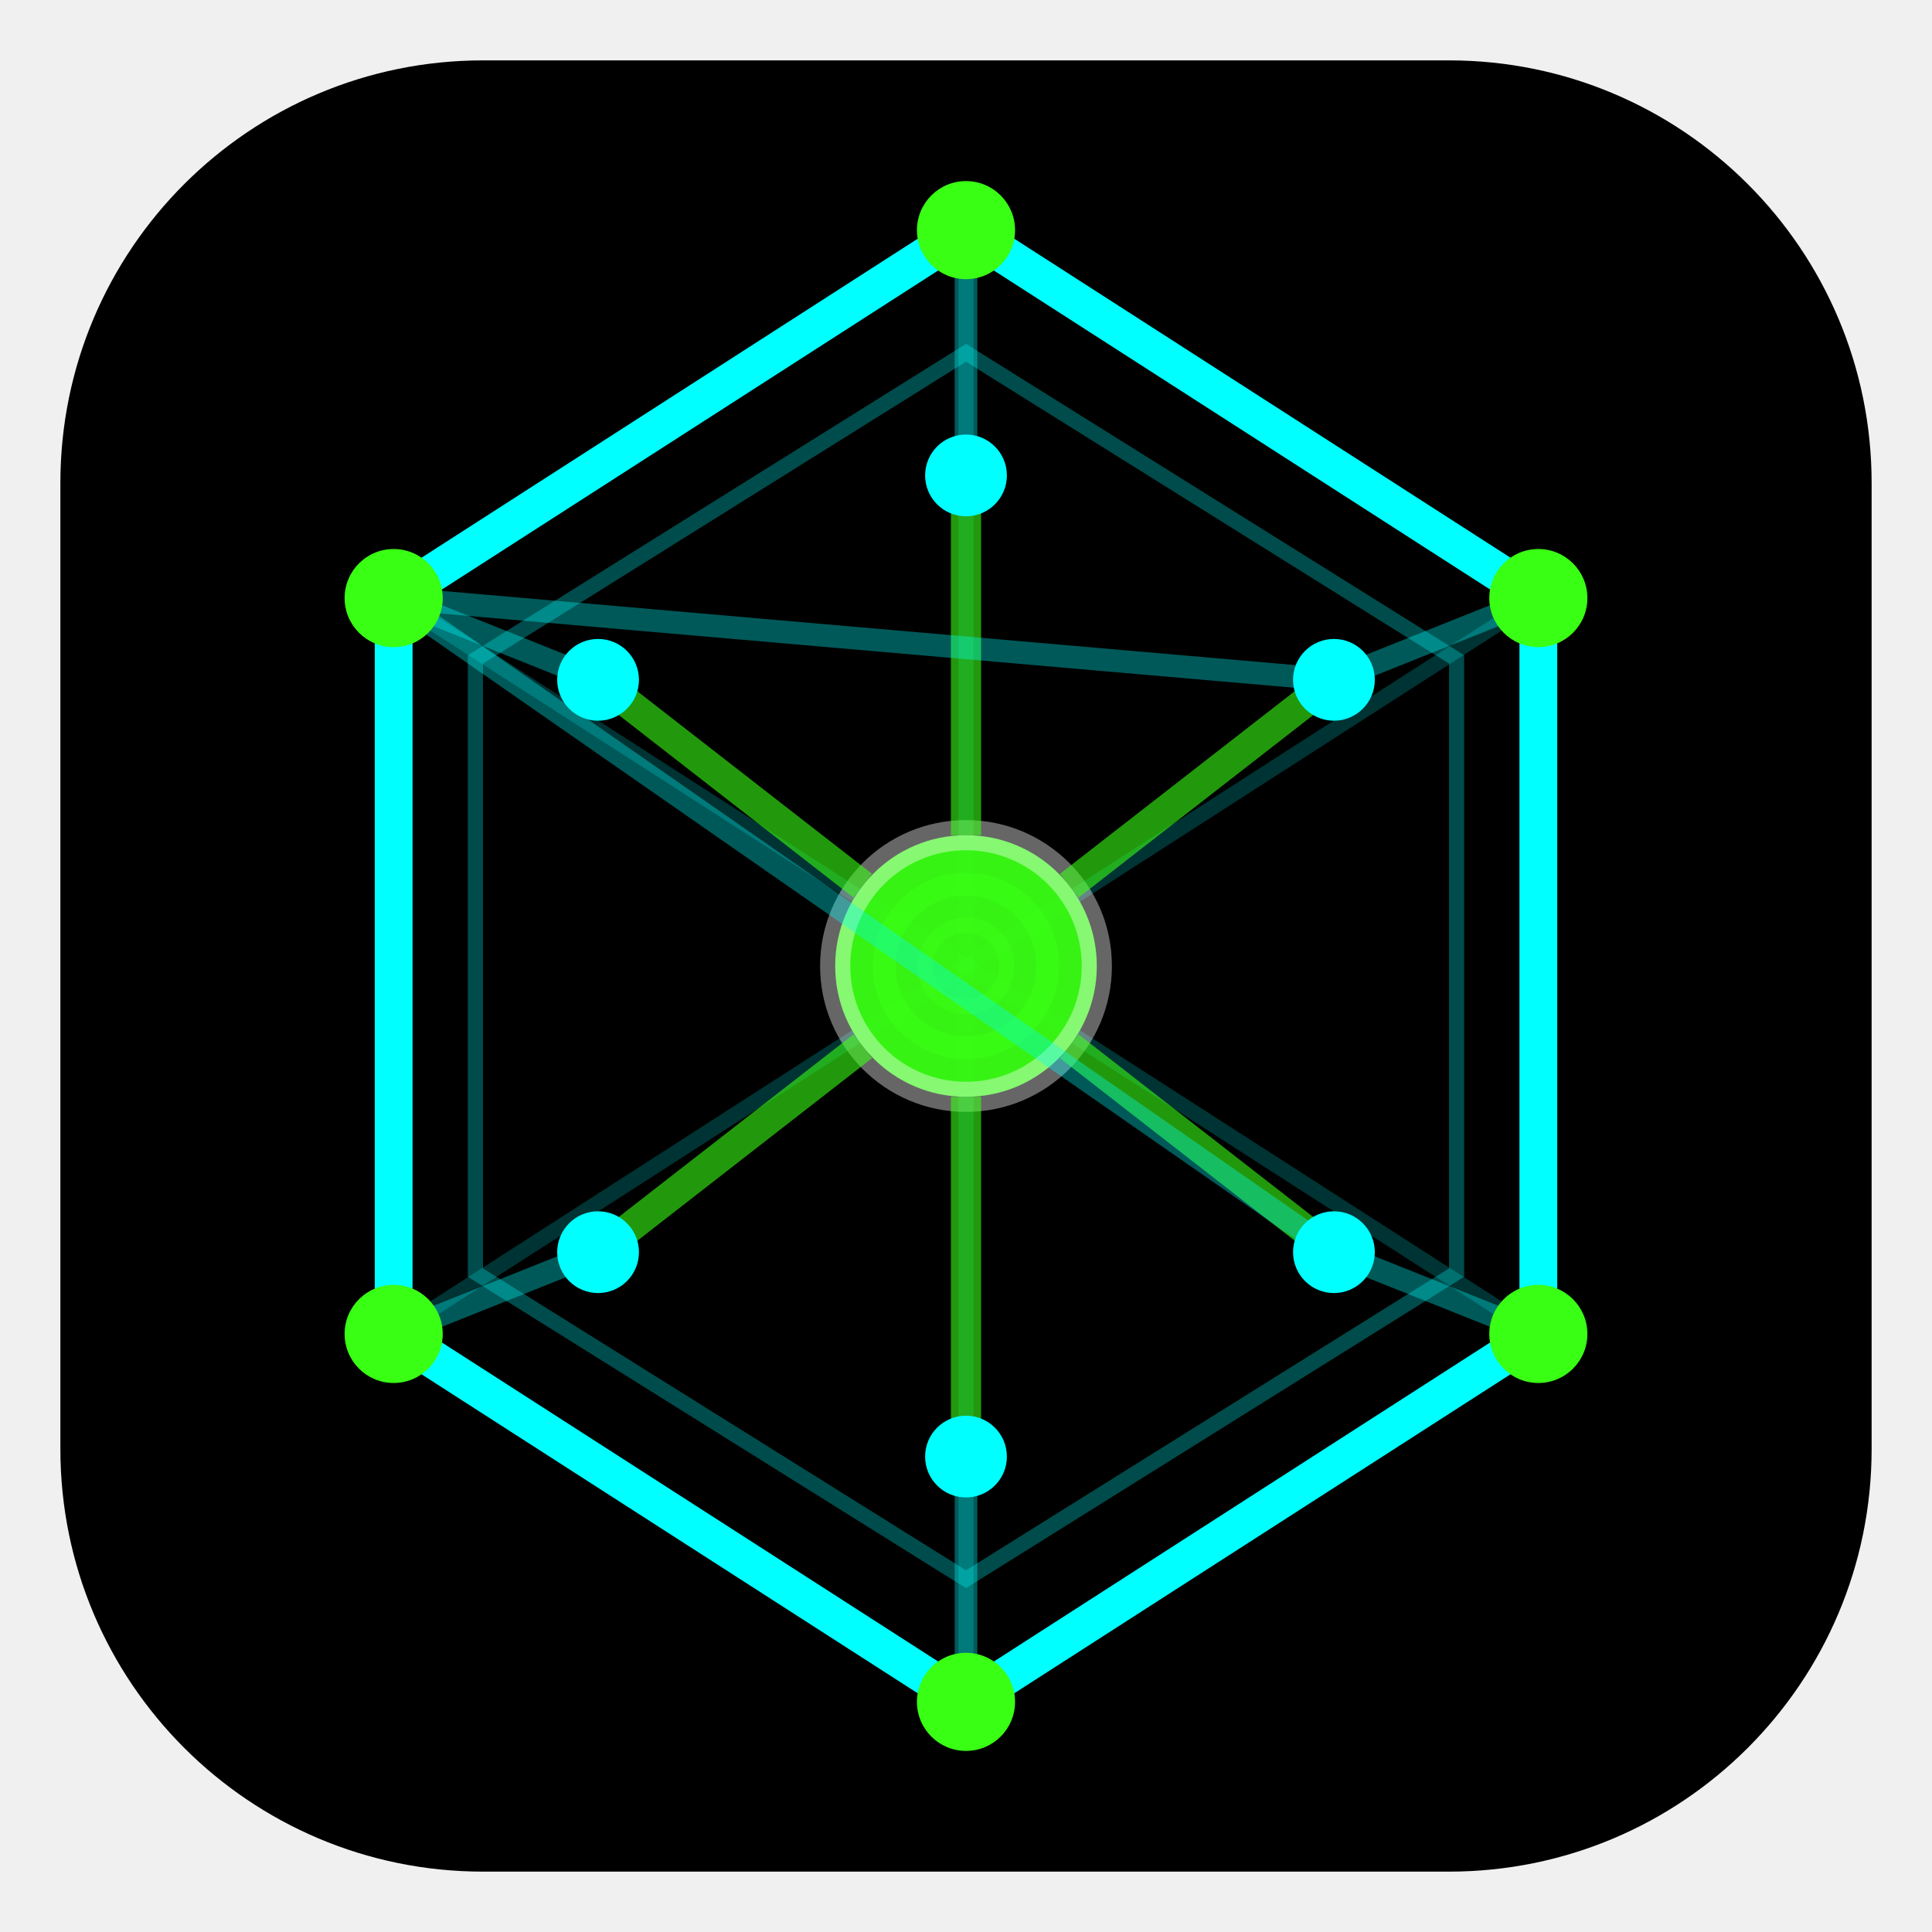
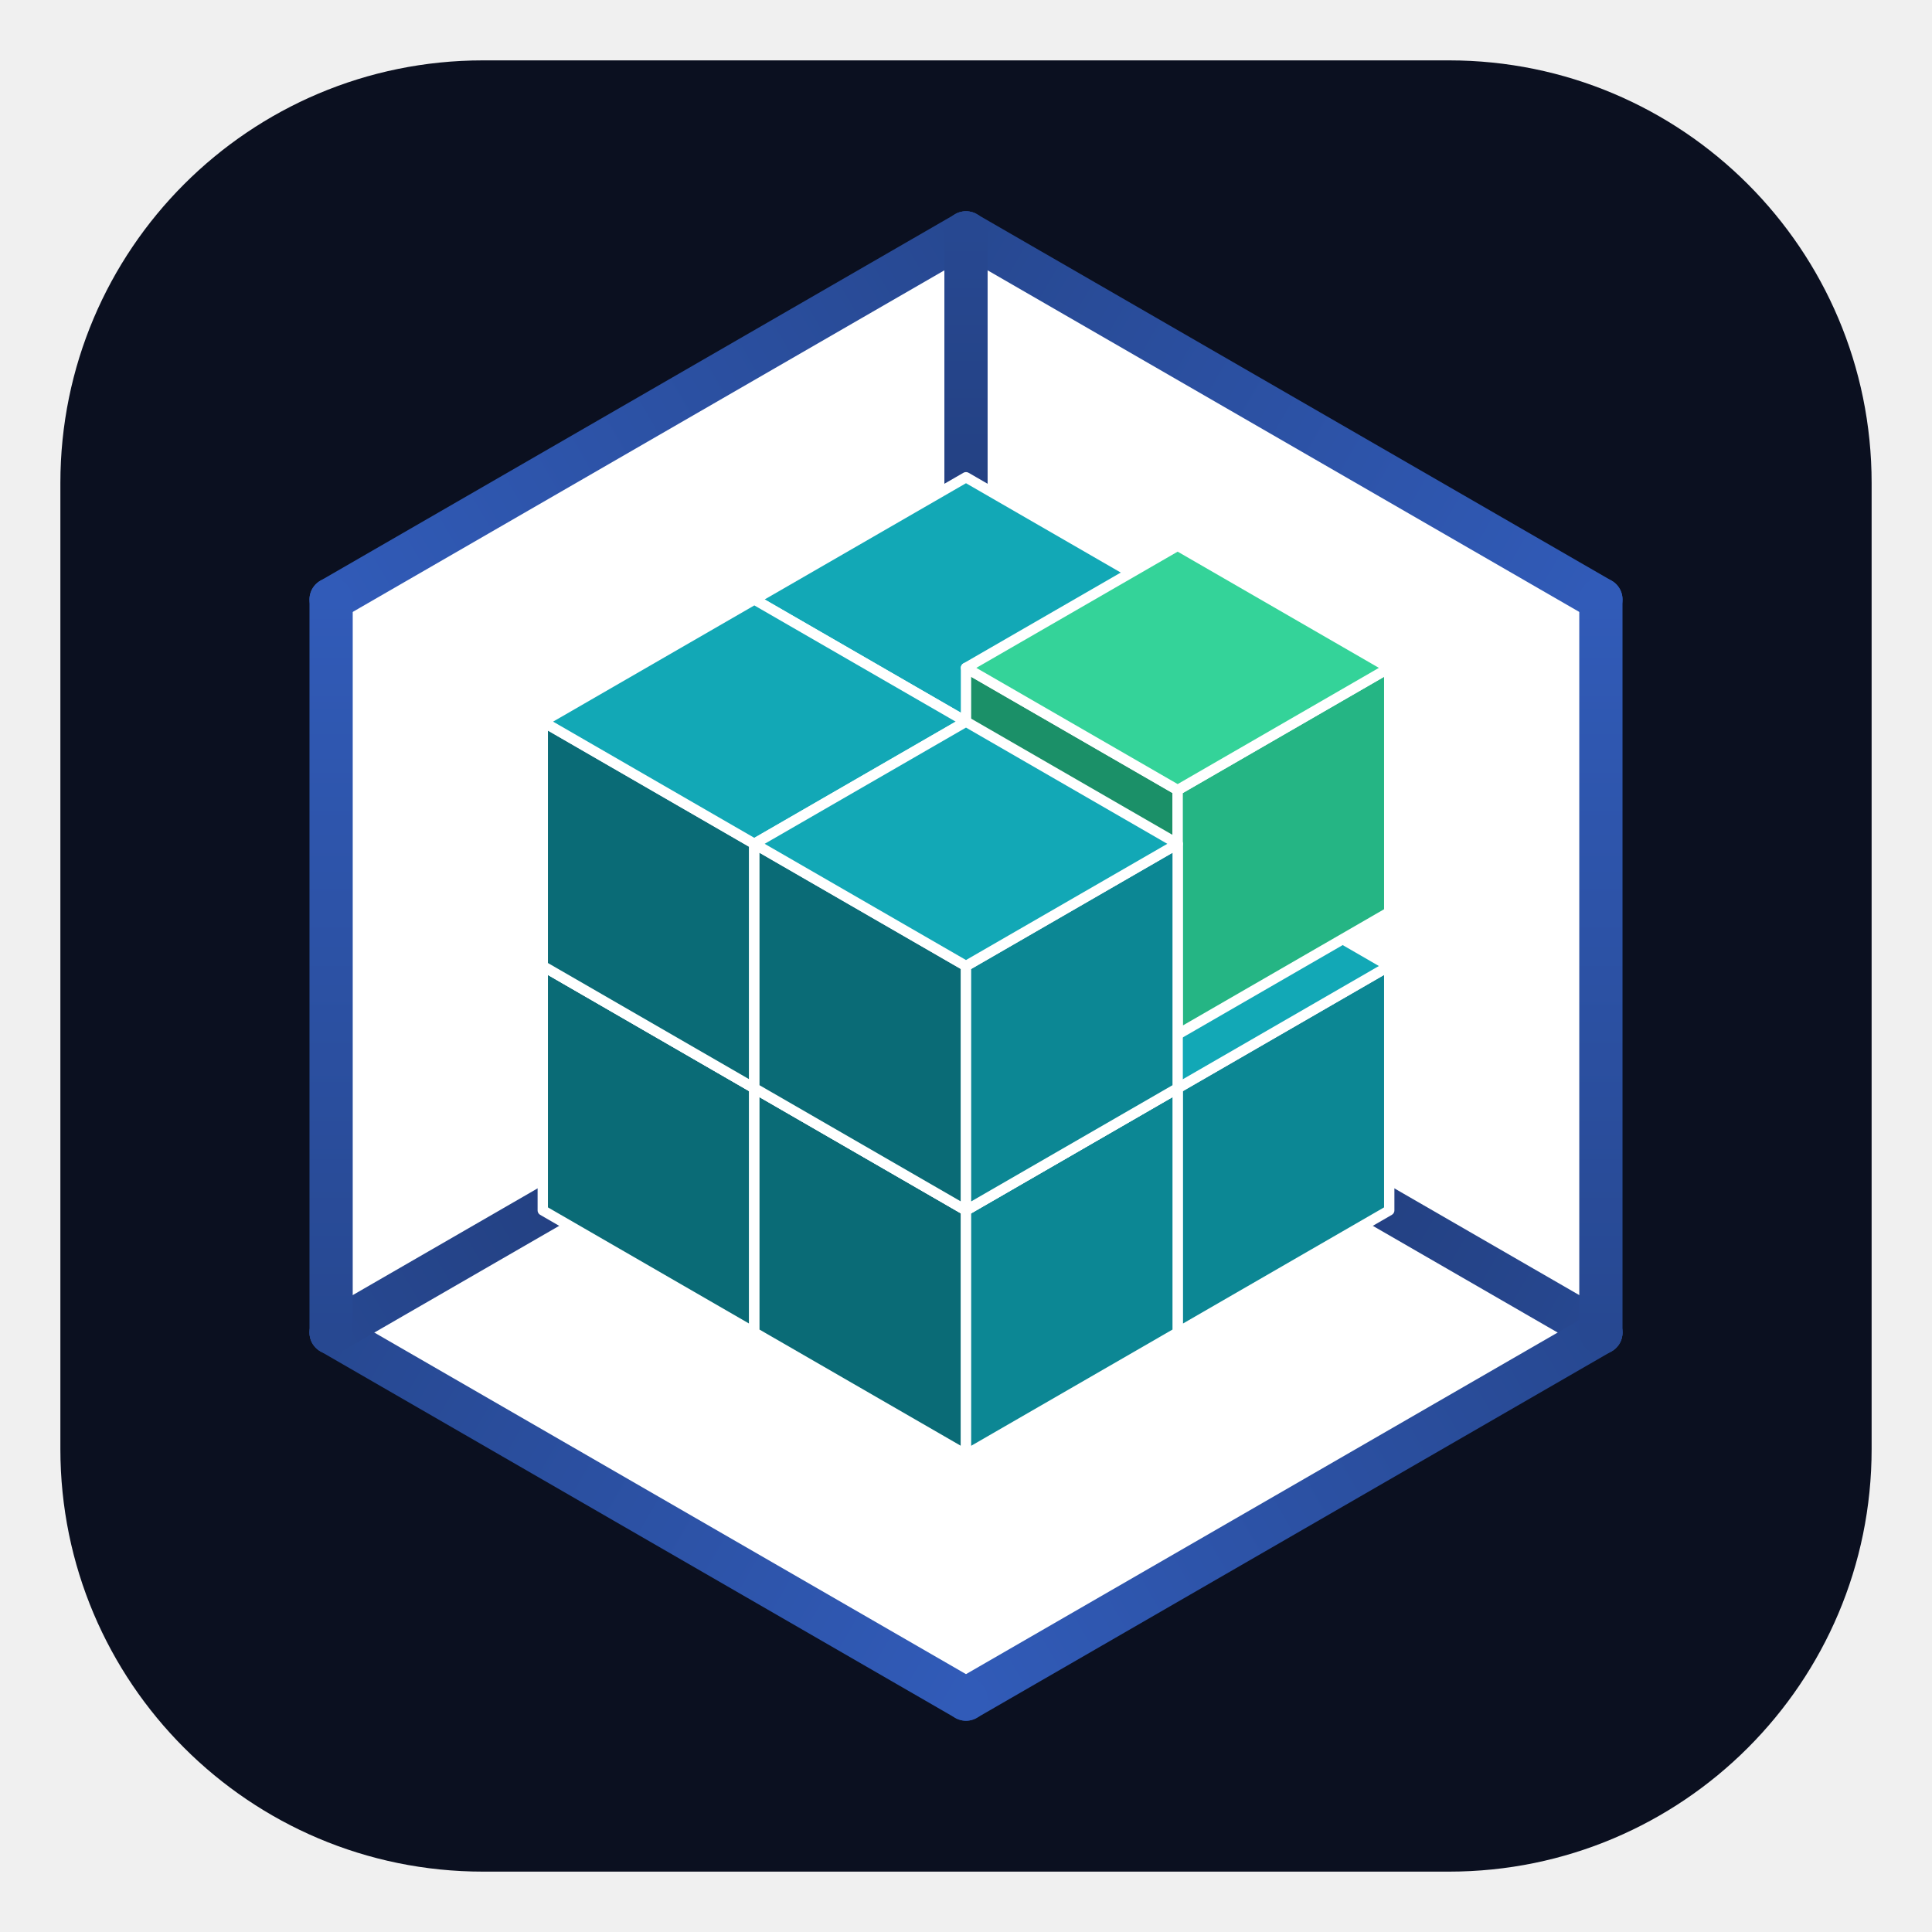
<svg xmlns="http://www.w3.org/2000/svg" viewBox="0 0 128 128" width="128" height="128" role="img">
-   <rect x="4" y="4" width="120" height="120" rx="28" fill="#000000" />
-   <g transform="translate(64,64) scale(0.5417)">
-     <polygon points="0.00,-90.00 70.00,-45.00 70.00,45.00 0.00,90.00 -70.00,45.00 -70.00,-45.00" fill="none" stroke="#00FFFF" stroke-width="4.62" />
-     <polygon points="0.00,-75.00 60.00,-37.50 60.00,37.50 0.00,75.00 -60.00,37.50 -60.00,-37.50" fill="none" stroke="#00FFFF" stroke-width="1.85" opacity="0.3" />
-     <line x1="0.00" y1="-90.00" x2="0.00" y2="90.00" stroke="#00FFFF" stroke-width="1.85" opacity="0.2" />
-     <line x1="-70.00" y1="-45.00" x2="70.00" y2="45.00" stroke="#00FFFF" stroke-width="1.85" opacity="0.2" />
-     <line x1="-70.00" y1="45.00" x2="70.00" y2="-45.00" stroke="#00FFFF" stroke-width="1.85" opacity="0.2" />
-     <circle cx="0" cy="0" r="16.00" fill="#39FF14" opacity="0.95" />
-     <circle cx="0" cy="0" r="16.00" fill="none" stroke="#FFFFFF" stroke-width="3.69" opacity="0.4" />
-     <circle cx="0" cy="0" r="10.00" fill="none" stroke="#39FF14" stroke-width="2.77" opacity="0.7" />
-     <circle cx="0" cy="0" r="5.00" fill="none" stroke="#39FF14" stroke-width="1.85" opacity="0.5" />
-     <line x1="0.00" y1="-16.00" x2="0.00" y2="-60.00" stroke="#39FF14" stroke-width="3.69" opacity="0.6" />
-     <line x1="12.63" y1="-9.82" x2="45.00" y2="-35.00" stroke="#39FF14" stroke-width="3.69" opacity="0.6" />
-     <line x1="12.63" y1="9.82" x2="45.00" y2="35.00" stroke="#39FF14" stroke-width="3.69" opacity="0.6" />
-     <line x1="0.00" y1="16.00" x2="0.00" y2="60.00" stroke="#39FF14" stroke-width="3.69" opacity="0.6" />
-     <line x1="-12.63" y1="9.82" x2="-45.00" y2="35.00" stroke="#39FF14" stroke-width="3.69" opacity="0.6" />
-     <line x1="-12.63" y1="-9.82" x2="-45.00" y2="-35.00" stroke="#39FF14" stroke-width="3.69" opacity="0.6" />
-     <line x1="0.00" y1="-60.00" x2="0.00" y2="-90.00" stroke="#00FFFF" stroke-width="2.77" opacity="0.35" />
-     <line x1="45.00" y1="-35.00" x2="70.00" y2="-45.00" stroke="#00FFFF" stroke-width="2.77" opacity="0.35" />
-     <line x1="45.00" y1="35.00" x2="70.00" y2="45.00" stroke="#00FFFF" stroke-width="2.77" opacity="0.35" />
-     <line x1="0.00" y1="60.00" x2="0.00" y2="90.00" stroke="#00FFFF" stroke-width="2.77" opacity="0.35" />
-     <line x1="-45.00" y1="35.00" x2="-70.00" y2="45.00" stroke="#00FFFF" stroke-width="2.77" opacity="0.35" />
-     <line x1="-45.00" y1="-35.00" x2="-70.00" y2="-45.00" stroke="#00FFFF" stroke-width="2.77" opacity="0.35" />
-     <line x1="45.00" y1="-35.00" x2="-70.00" y2="-45.00" stroke="#00FFFF" stroke-width="2.77" opacity="0.35" />
-     <line x1="45.00" y1="35.00" x2="-70.00" y2="-45.00" stroke="#00FFFF" stroke-width="2.77" opacity="0.35" />
-     <circle cx="0.00" cy="-60.00" r="5.00" fill="#00FFFF" />
-     <circle cx="45.00" cy="-35.00" r="5.00" fill="#00FFFF" />
-     <circle cx="45.00" cy="35.00" r="5.00" fill="#00FFFF" />
-     <circle cx="0.00" cy="60.00" r="5.00" fill="#00FFFF" />
-     <circle cx="-45.00" cy="35.00" r="5.00" fill="#00FFFF" />
-     <circle cx="-45.00" cy="-35.00" r="5.00" fill="#00FFFF" />
-     <circle cx="0.00" cy="-90.00" r="6.00" fill="#39FF14" />
-     <circle cx="70.00" cy="-45.00" r="6.00" fill="#39FF14" />
-     <circle cx="70.00" cy="45.00" r="6.00" fill="#39FF14" />
-     <circle cx="0.00" cy="90.00" r="6.00" fill="#39FF14" />
-     <circle cx="-70.00" cy="45.00" r="6.00" fill="#39FF14" />
-     <circle cx="-70.00" cy="-45.00" r="6.00" fill="#39FF14" />
+   <rect x="4" y="4" width="120" height="120" rx="28" fill="#0B1020" />
+   <defs>
+     <linearGradient id="e0" gradientUnits="userSpaceOnUse" x1="0.00" y1="0.00" x2="67.55" y2="39.00">
+       <stop offset="0" stop-color="#1D3469" />
+       <stop offset="1" stop-color="#274891" />
+     </linearGradient>
+     <linearGradient id="e1" gradientUnits="userSpaceOnUse" x1="67.55" y1="39.00" x2="0.00" y2="78.00">
+       <stop offset="0" stop-color="#274891" />
+       <stop offset="1" stop-color="#315BB8" />
+     </linearGradient>
+     <linearGradient id="e2" gradientUnits="userSpaceOnUse" x1="0.00" y1="78.00" x2="-67.55" y2="39.00">
+       <stop offset="0" stop-color="#315BB8" />
+       <stop offset="1" stop-color="#274891" />
+     </linearGradient>
+     <linearGradient id="e3" gradientUnits="userSpaceOnUse" x1="-67.55" y1="39.00" x2="0.00" y2="0.00">
+       <stop offset="0" stop-color="#274891" />
+       <stop offset="1" stop-color="#1D3469" />
+     </linearGradient>
+     <linearGradient id="e4" gradientUnits="userSpaceOnUse" x1="0.00" y1="-78.00" x2="67.55" y2="-39.00">
+       <stop offset="0" stop-color="#274891" />
+       <stop offset="1" stop-color="#315BB8" />
+     </linearGradient>
+     <linearGradient id="e7" gradientUnits="userSpaceOnUse" x1="-67.55" y1="-39.00" x2="0.00" y2="-78.00">
+       <stop offset="0" stop-color="#315BB8" />
+       <stop offset="1" stop-color="#274891" />
+     </linearGradient>
+     <linearGradient id="e8" gradientUnits="userSpaceOnUse" x1="0.00" y1="0.00" x2="0.00" y2="-78.00">
+       <stop offset="0" stop-color="#1D3469" />
+       <stop offset="1" stop-color="#274891" />
+     </linearGradient>
+     <linearGradient id="e9" gradientUnits="userSpaceOnUse" x1="67.55" y1="39.00" x2="67.55" y2="-39.00">
+       <stop offset="0" stop-color="#274891" />
+       <stop offset="1" stop-color="#315BB8" />
+     </linearGradient>
+     <linearGradient id="e11" gradientUnits="userSpaceOnUse" x1="-67.55" y1="39.00" x2="-67.55" y2="-39.00">
+       <stop offset="0" stop-color="#274891" />
+       <stop offset="1" stop-color="#315BB8" />
+     </linearGradient>
+   </defs>
+   <g transform="translate(64,64) scale(0.6227) translate(-0.00,-0.00)">
+     <polygon points="0.00,0.00 67.55,39.00 0.00,78.00 -67.55,39.00" fill="#FFFFFF" />
+     <polygon points="0.00,0.00 67.55,39.00 67.55,-39.00 0.00,-78.00" fill="#FFFFFF" />
+     <polygon points="0.00,0.00 -67.55,39.00 -67.55,-39.00 0.00,-78.00" fill="#FFFFFF" />
+     <line x1="0.00" y1="0.00" x2="67.55" y2="39.00" stroke="url(#e0)" stroke-width="4.60" stroke-linecap="round" />
+     <line x1="67.55" y1="39.00" x2="0.00" y2="78.00" stroke="url(#e1)" stroke-width="4.60" stroke-linecap="round" />
+     <line x1="0.00" y1="78.00" x2="-67.55" y2="39.00" stroke="url(#e2)" stroke-width="4.60" stroke-linecap="round" />
+     <line x1="-67.55" y1="39.00" x2="0.00" y2="0.00" stroke="url(#e3)" stroke-width="4.60" stroke-linecap="round" />
+     <line x1="0.00" y1="-78.00" x2="67.55" y2="-39.00" stroke="url(#e4)" stroke-width="4.60" stroke-linecap="round" />
+     <line x1="-67.55" y1="-39.00" x2="0.00" y2="-78.00" stroke="url(#e7)" stroke-width="4.60" stroke-linecap="round" />
+     <line x1="0.00" y1="0.00" x2="0.00" y2="-78.00" stroke="url(#e8)" stroke-width="4.60" stroke-linecap="round" />
+     <line x1="67.55" y1="39.00" x2="67.55" y2="-39.00" stroke="url(#e9)" stroke-width="4.60" stroke-linecap="round" />
+     <line x1="-67.55" y1="39.00" x2="-67.55" y2="-39.00" stroke="url(#e11)" stroke-width="4.60" stroke-linecap="round" />
+     <polygon points="-22.52,-13.00 0.00,0.00 0.00,26.00 -22.52,13.00" fill="#0A6B76" stroke="#FFFFFF" stroke-width="1.10" stroke-linejoin="round" />
+     <polygon points="22.52,-13.00 22.52,13.00 0.00,26.00 0.00,0.00" fill="#0C8794" stroke="#FFFFFF" stroke-width="1.10" stroke-linejoin="round" />
+     <polygon points="0.00,-26.00 22.52,-13.00 0.00,0.00 -22.52,-13.00" fill="#12A8B6" stroke="#FFFFFF" stroke-width="1.10" stroke-linejoin="round" />
+     <polygon points="-22.52,-39.00 0.00,-26.00 0.00,0.00 -22.52,-13.00" fill="#0A6B76" stroke="#FFFFFF" stroke-width="1.10" stroke-linejoin="round" />
+     <polygon points="-45.03,0.00 -22.52,13.00 -22.52,39.00 -45.03,26.00" fill="#0A6B76" stroke="#FFFFFF" stroke-width="1.10" stroke-linejoin="round" />
+     <polygon points="0.00,0.00 22.52,13.00 22.52,39.00 0.00,26.00" fill="#0A6B76" stroke="#FFFFFF" stroke-width="1.10" stroke-linejoin="round" />
+     <polygon points="22.52,-39.00 22.52,-13.00 0.00,0.00 0.00,-26.00" fill="#0C8794" stroke="#FFFFFF" stroke-width="1.10" stroke-linejoin="round" />
+     <polygon points="0.00,0.00 0.00,26.00 -22.52,39.00 -22.52,13.00" fill="#0C8794" stroke="#FFFFFF" stroke-width="1.10" stroke-linejoin="round" />
+     <polygon points="45.03,0.00 45.03,26.00 22.52,39.00 22.52,13.00" fill="#0C8794" stroke="#FFFFFF" stroke-width="1.10" stroke-linejoin="round" />
+     <polygon points="0.00,-52.00 22.52,-39.00 0.00,-26.00 -22.52,-39.00" fill="#12A8B6" stroke="#FFFFFF" stroke-width="1.10" stroke-linejoin="round" />
+     <polygon points="-22.52,-13.00 0.00,0.00 -22.52,13.00 -45.03,0.00" fill="#12A8B6" stroke="#FFFFFF" stroke-width="1.10" stroke-linejoin="round" />
+     <polygon points="22.52,-13.00 45.03,0.00 22.52,13.00 0.00,0.00" fill="#12A8B6" stroke="#FFFFFF" stroke-width="1.10" stroke-linejoin="round" />
+     <polygon points="-45.03,-26.00 -22.52,-13.00 -22.52,13.00 -45.03,0.00" fill="#0A6B76" stroke="#FFFFFF" stroke-width="1.10" stroke-linejoin="round" />
+     <polygon points="-22.52,13.00 0.00,26.00 0.00,52.00 -22.52,39.00" fill="#0A6B76" stroke="#FFFFFF" stroke-width="1.10" stroke-linejoin="round" />
+     <polygon points="0.00,-26.00 0.00,0.00 -22.52,13.00 -22.52,-13.00" fill="#0C8794" stroke="#FFFFFF" stroke-width="1.10" stroke-linejoin="round" />
+     <polygon points="22.52,13.00 22.52,39.00 0.00,52.00 0.00,26.00" fill="#0C8794" stroke="#FFFFFF" stroke-width="1.10" stroke-linejoin="round" />
+     <polygon points="-22.52,-39.00 0.00,-26.00 -22.52,-13.00 -45.03,-26.00" fill="#12A8B6" stroke="#FFFFFF" stroke-width="1.10" stroke-linejoin="round" />
+     <polygon points="0.00,0.00 22.52,13.00 0.00,26.00 -22.52,13.00" fill="#12A8B6" stroke="#FFFFFF" stroke-width="1.10" stroke-linejoin="round" />
+     <polygon points="0.00,-31.72 22.52,-18.72 22.52,7.28 0.00,-5.72" fill="#1B9068" stroke="#FFFFFF" stroke-width="1.10" stroke-linejoin="round" />
+     <polygon points="45.03,-31.72 45.03,-5.72 22.52,7.28 22.52,-18.72" fill="#25B584" stroke="#FFFFFF" stroke-width="1.10" stroke-linejoin="round" />
+     <polygon points="22.52,-44.72 45.03,-31.72 22.52,-18.72 0.00,-31.72" fill="#34D399" stroke="#FFFFFF" stroke-width="1.10" stroke-linejoin="round" />
+     <polygon points="-22.52,-13.00 0.00,0.00 0.00,26.00 -22.52,13.00" fill="#0A6B76" stroke="#FFFFFF" stroke-width="1.10" stroke-linejoin="round" />
+     <polygon points="22.52,-13.00 22.52,13.00 0.00,26.00 0.00,0.00" fill="#0C8794" stroke="#FFFFFF" stroke-width="1.10" stroke-linejoin="round" />
+     <polygon points="0.00,-26.00 22.52,-13.00 0.00,0.00 -22.52,-13.00" fill="#12A8B6" stroke="#FFFFFF" stroke-width="1.10" stroke-linejoin="round" />
  </g>
</svg>
